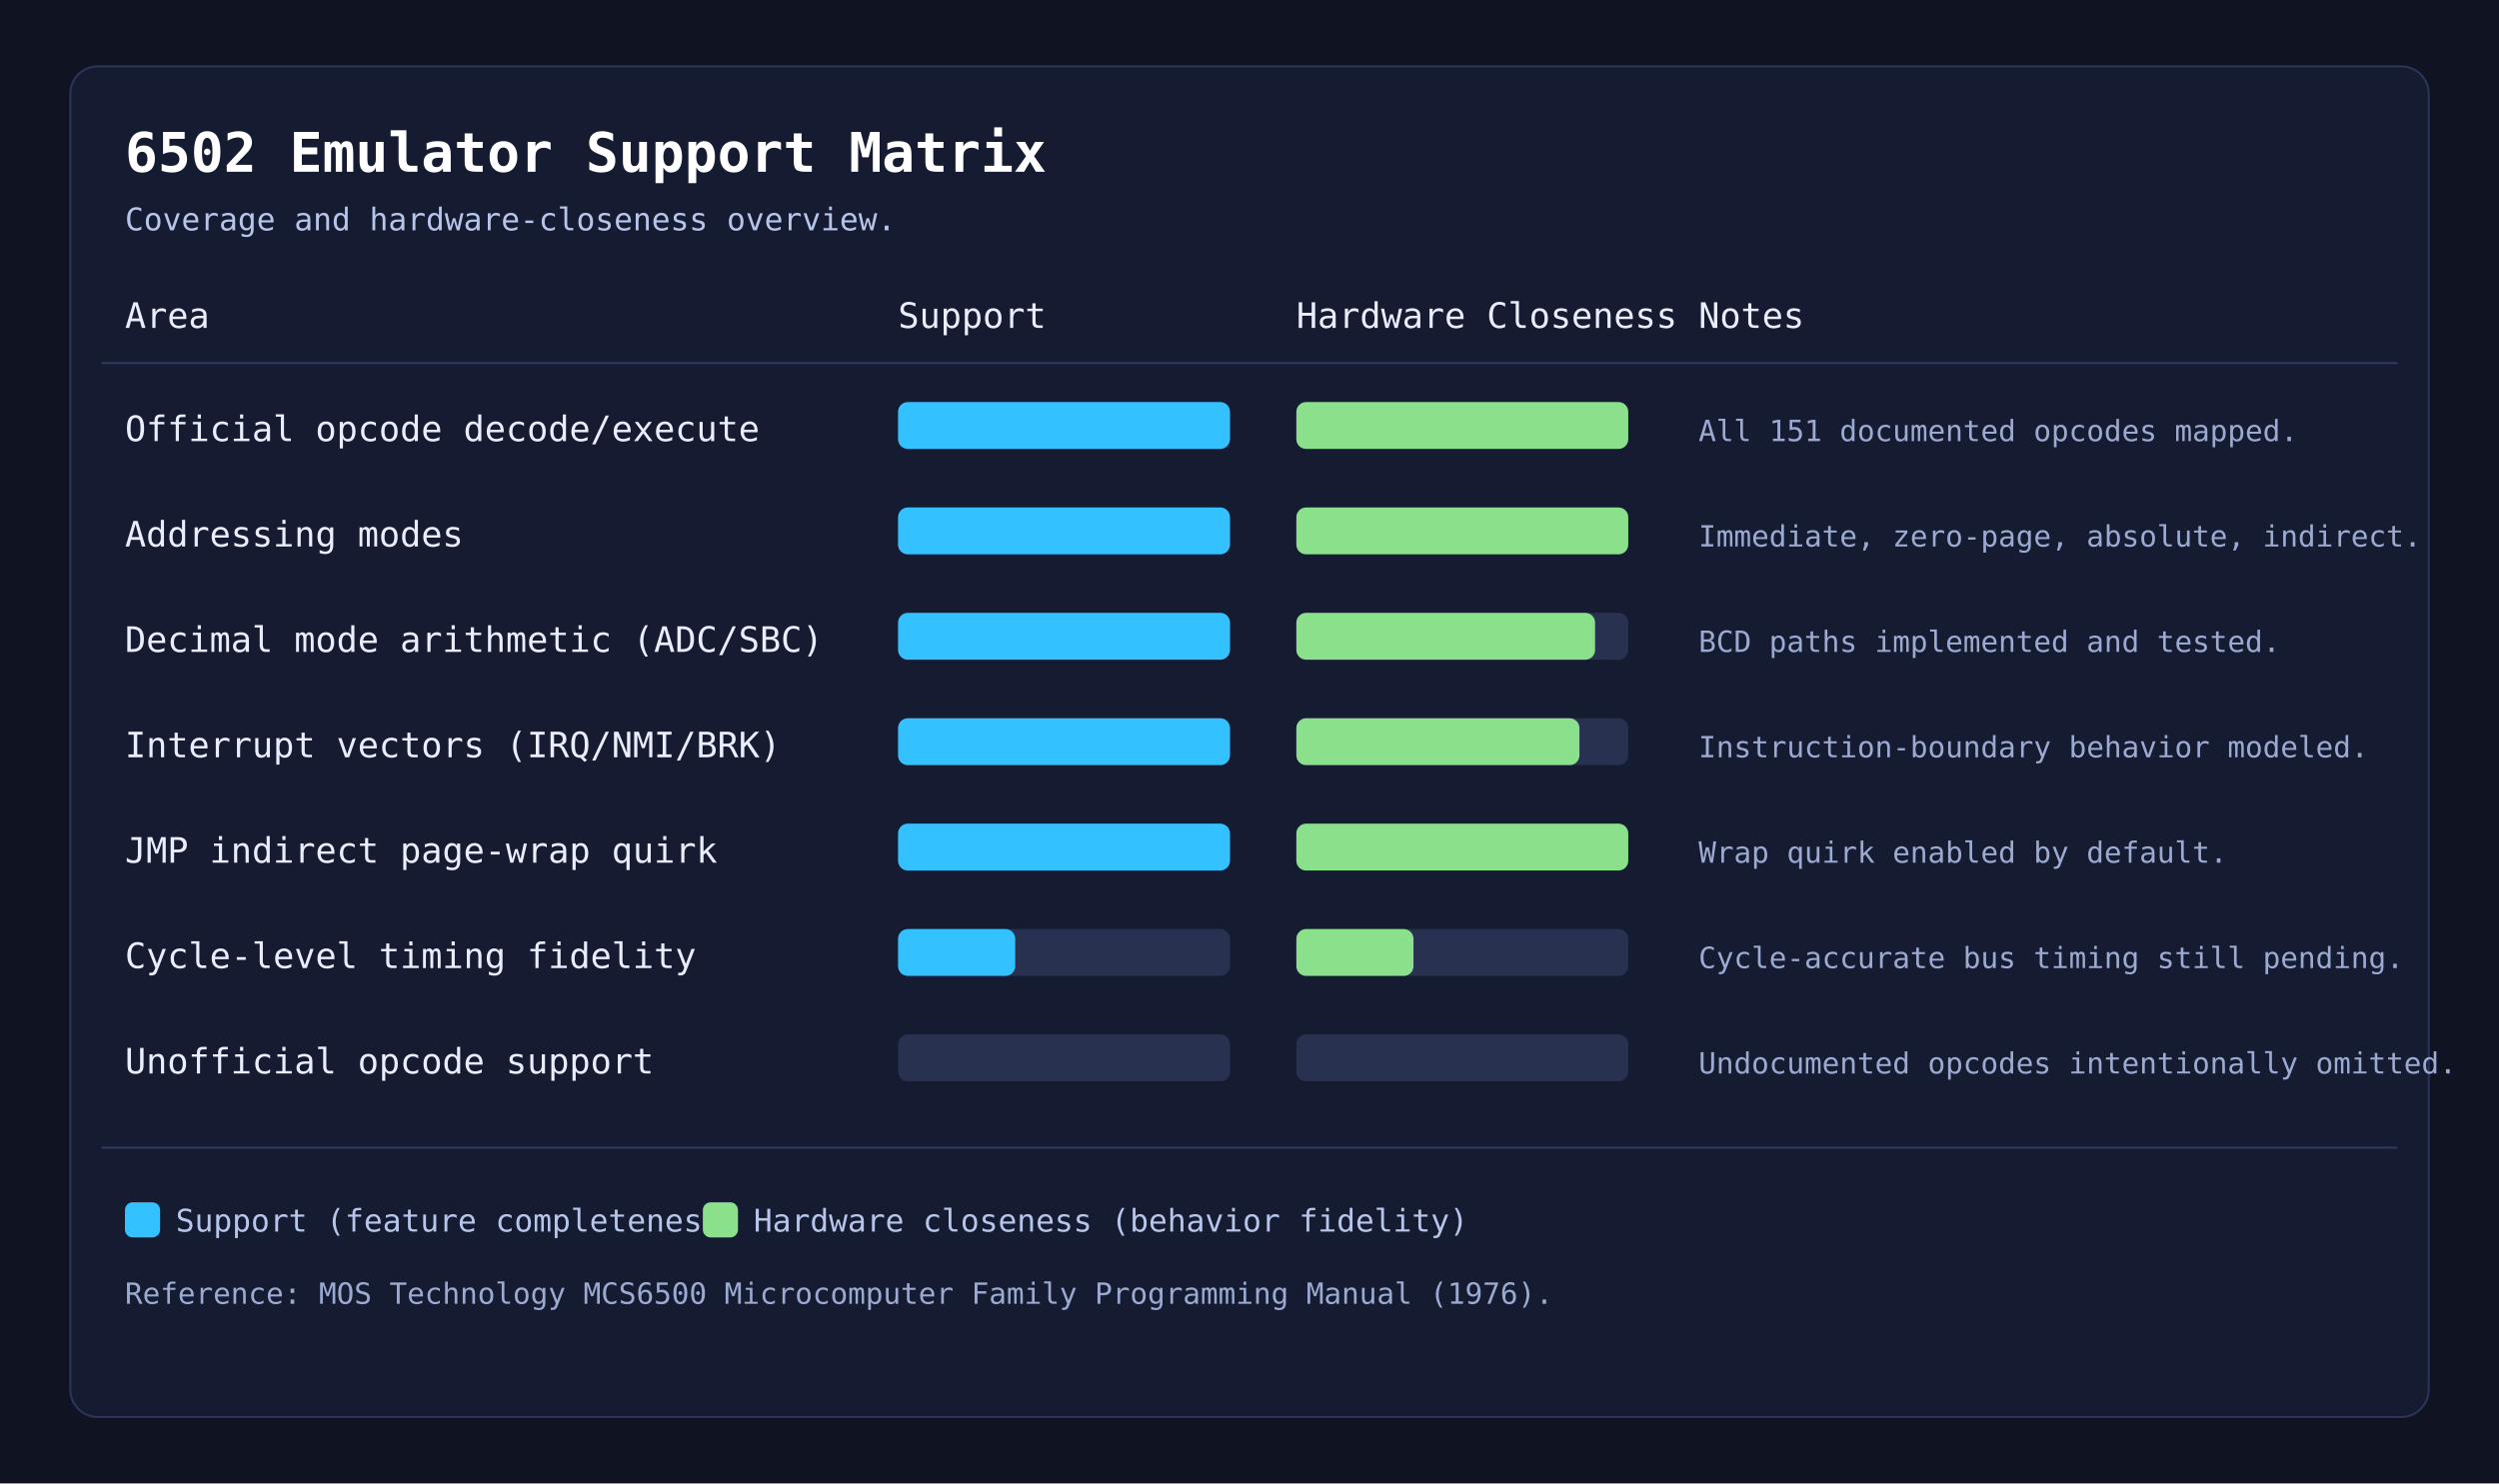
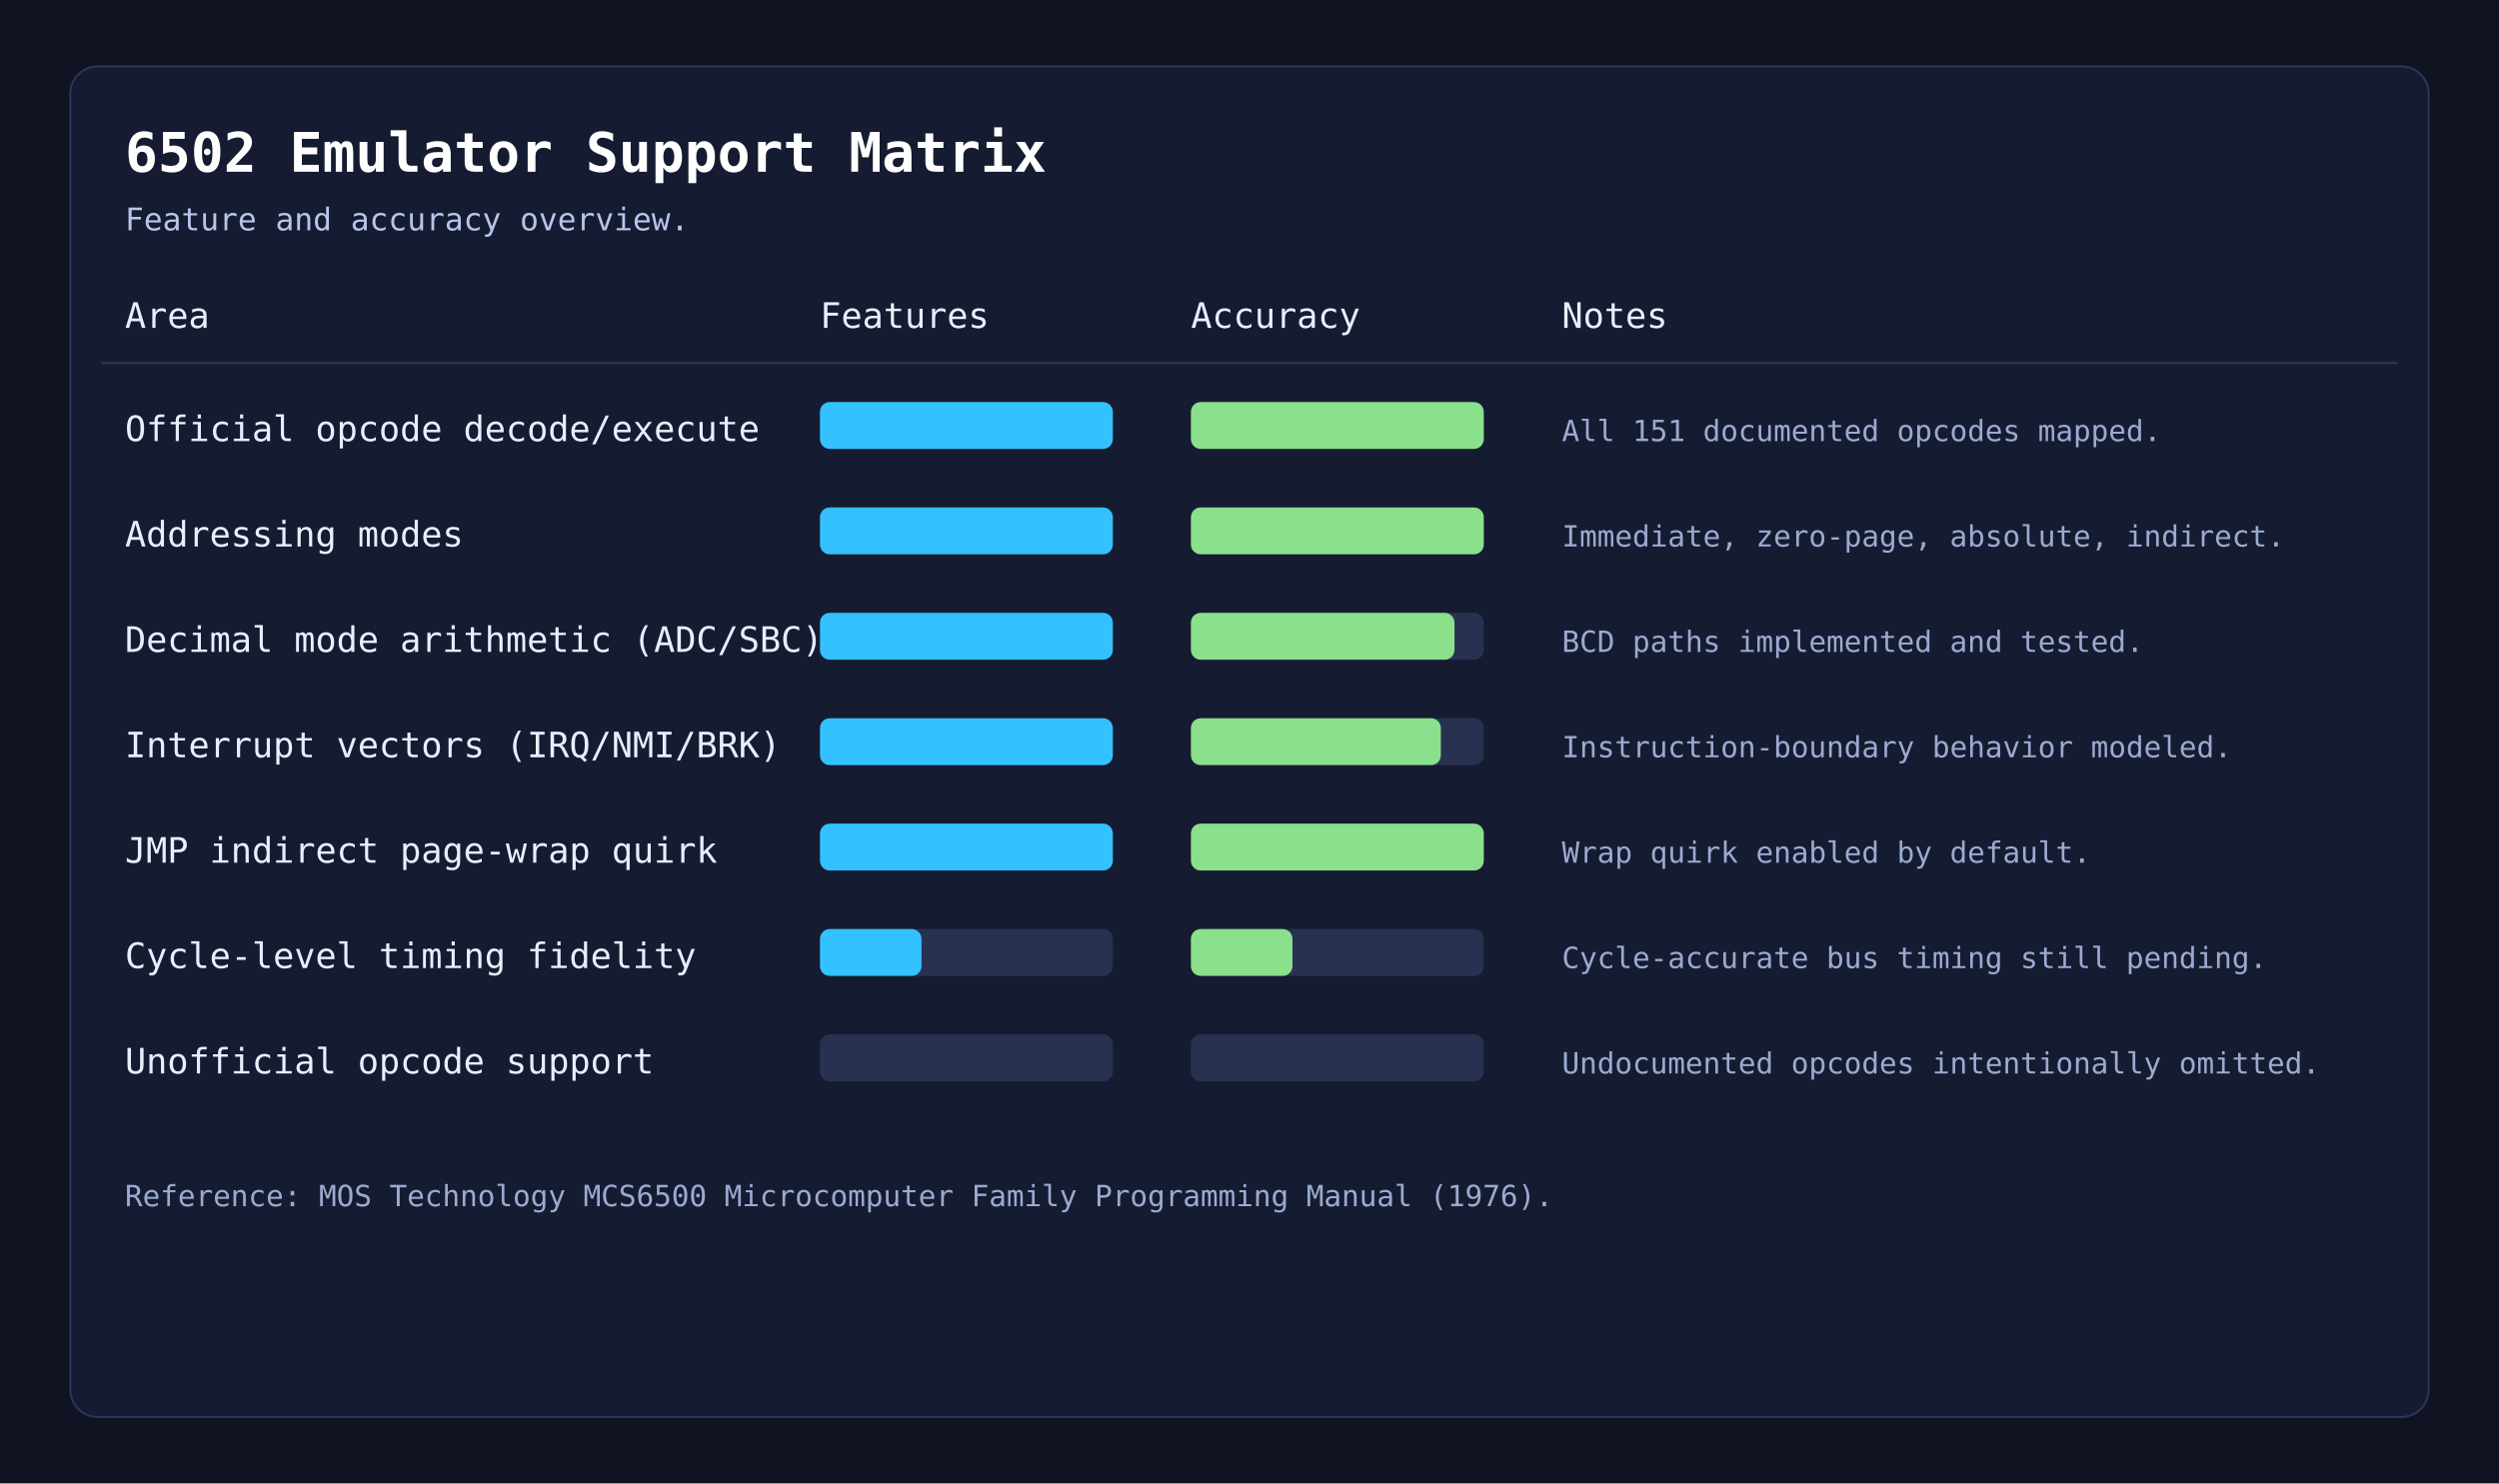
<svg xmlns="http://www.w3.org/2000/svg" width="1280" height="760" viewBox="0 0 1280 760" role="img" aria-labelledby="title desc">
  <defs>
    <style>
      @font-face {
        font-family: "Monaspace Krypton";
        src: url("../fonts/MonaspaceKrypton-Regular.otf") format("opentype");
      }
      .bg { fill: #0f1322; }
      .panel { fill: #151c31; stroke: #2c365a; stroke-width: 1; }
      .head { fill: #ffffff; font-family: "Monaspace Krypton", "SFMono-Regular", Consolas, monospace; font-size: 28px; font-weight: 700; }
      .sub { fill: #b8c5ea; font-family: "Monaspace Krypton", "SFMono-Regular", Consolas, monospace; font-size: 16px; }
      .text { fill: #e9eefc; font-family: "Monaspace Krypton", "SFMono-Regular", Consolas, monospace; font-size: 18px; }
      .muted { fill: #9caad1; font-family: "Monaspace Krypton", "SFMono-Regular", Consolas, monospace; font-size: 15px; }
      .bar-bg { fill: #283250; }
      .bar-support { fill: #33c1ff; }
      .bar-hw { fill: #8be08b; }
      .grid { stroke: #2f3b63; stroke-width: 1; }
    </style>
  </defs>
  <rect class="bg" x="0" y="0" width="1280" height="760" />
  <rect class="panel" x="36" y="34" width="1208" height="692" rx="14" />
  <text class="head" x="64" y="88">6502 Emulator Support Matrix</text>
-   <text class="sub" x="64" y="118">Coverage and hardware-closeness overview.</text>
+   <text class="sub" x="64" y="118">Feature and accuracy overview.</text>
  <text class="text" x="64" y="168">Area</text>
-   <text class="text" x="460" y="168">Support</text>
-   <text class="text" x="664" y="168">Hardware Closeness</text>
-   <text class="text" x="870" y="168">Notes</text>
+   <text class="text" x="420" y="168">Features</text>
+   <text class="text" x="610" y="168">Accuracy</text>
+   <text class="text" x="800" y="168">Notes</text>
  <line class="grid" x1="52" y1="186" x2="1228" y2="186" />
  <text class="text" x="64" y="226">Official opcode decode/execute</text>
-   <rect class="bar-bg" x="460" y="206" width="170" height="24" rx="5" />
-   <rect class="bar-support" x="460" y="206" width="170" height="24" rx="5" />
-   <rect class="bar-bg" x="664" y="206" width="170" height="24" rx="5" />
-   <rect class="bar-hw" x="664" y="206" width="170" height="24" rx="5" />
-   <text class="muted" x="870" y="226">All 151 documented opcodes mapped.</text>
+   <rect class="bar-bg" x="420" y="206" width="150" height="24" rx="5" />
+   <rect class="bar-support" x="420" y="206" width="150" height="24" rx="5" />
+   <rect class="bar-bg" x="610" y="206" width="150" height="24" rx="5" />
+   <rect class="bar-hw" x="610" y="206" width="150" height="24" rx="5" />
+   <text class="muted" x="800" y="226">All 151 documented opcodes mapped.</text>
  <text class="text" x="64" y="280">Addressing modes</text>
-   <rect class="bar-bg" x="460" y="260" width="170" height="24" rx="5" />
-   <rect class="bar-support" x="460" y="260" width="170" height="24" rx="5" />
-   <rect class="bar-bg" x="664" y="260" width="170" height="24" rx="5" />
-   <rect class="bar-hw" x="664" y="260" width="170" height="24" rx="5" />
-   <text class="muted" x="870" y="280">Immediate, zero-page, absolute, indirect.</text>
+   <rect class="bar-bg" x="420" y="260" width="150" height="24" rx="5" />
+   <rect class="bar-support" x="420" y="260" width="150" height="24" rx="5" />
+   <rect class="bar-bg" x="610" y="260" width="150" height="24" rx="5" />
+   <rect class="bar-hw" x="610" y="260" width="150" height="24" rx="5" />
+   <text class="muted" x="800" y="280">Immediate, zero-page, absolute, indirect.</text>
  <text class="text" x="64" y="334">Decimal mode arithmetic (ADC/SBC)</text>
-   <rect class="bar-bg" x="460" y="314" width="170" height="24" rx="5" />
-   <rect class="bar-support" x="460" y="314" width="170" height="24" rx="5" />
-   <rect class="bar-bg" x="664" y="314" width="170" height="24" rx="5" />
-   <rect class="bar-hw" x="664" y="314" width="153" height="24" rx="5" />
-   <text class="muted" x="870" y="334">BCD paths implemented and tested.</text>
+   <rect class="bar-bg" x="420" y="314" width="150" height="24" rx="5" />
+   <rect class="bar-support" x="420" y="314" width="150" height="24" rx="5" />
+   <rect class="bar-bg" x="610" y="314" width="150" height="24" rx="5" />
+   <rect class="bar-hw" x="610" y="314" width="135" height="24" rx="5" />
+   <text class="muted" x="800" y="334">BCD paths implemented and tested.</text>
  <text class="text" x="64" y="388">Interrupt vectors (IRQ/NMI/BRK)</text>
-   <rect class="bar-bg" x="460" y="368" width="170" height="24" rx="5" />
-   <rect class="bar-support" x="460" y="368" width="170" height="24" rx="5" />
-   <rect class="bar-bg" x="664" y="368" width="170" height="24" rx="5" />
-   <rect class="bar-hw" x="664" y="368" width="145" height="24" rx="5" />
-   <text class="muted" x="870" y="388">Instruction-boundary behavior modeled.</text>
+   <rect class="bar-bg" x="420" y="368" width="150" height="24" rx="5" />
+   <rect class="bar-support" x="420" y="368" width="150" height="24" rx="5" />
+   <rect class="bar-bg" x="610" y="368" width="150" height="24" rx="5" />
+   <rect class="bar-hw" x="610" y="368" width="128" height="24" rx="5" />
+   <text class="muted" x="800" y="388">Instruction-boundary behavior modeled.</text>
  <text class="text" x="64" y="442">JMP indirect page-wrap quirk</text>
-   <rect class="bar-bg" x="460" y="422" width="170" height="24" rx="5" />
-   <rect class="bar-support" x="460" y="422" width="170" height="24" rx="5" />
-   <rect class="bar-bg" x="664" y="422" width="170" height="24" rx="5" />
-   <rect class="bar-hw" x="664" y="422" width="170" height="24" rx="5" />
-   <text class="muted" x="870" y="442">Wrap quirk enabled by default.</text>
+   <rect class="bar-bg" x="420" y="422" width="150" height="24" rx="5" />
+   <rect class="bar-support" x="420" y="422" width="150" height="24" rx="5" />
+   <rect class="bar-bg" x="610" y="422" width="150" height="24" rx="5" />
+   <rect class="bar-hw" x="610" y="422" width="150" height="24" rx="5" />
+   <text class="muted" x="800" y="442">Wrap quirk enabled by default.</text>
  <text class="text" x="64" y="496">Cycle-level timing fidelity</text>
-   <rect class="bar-bg" x="460" y="476" width="170" height="24" rx="5" />
-   <rect class="bar-support" x="460" y="476" width="60" height="24" rx="5" />
-   <rect class="bar-bg" x="664" y="476" width="170" height="24" rx="5" />
-   <rect class="bar-hw" x="664" y="476" width="60" height="24" rx="5" />
-   <text class="muted" x="870" y="496">Cycle-accurate bus timing still pending.</text>
+   <rect class="bar-bg" x="420" y="476" width="150" height="24" rx="5" />
+   <rect class="bar-support" x="420" y="476" width="52" height="24" rx="5" />
+   <rect class="bar-bg" x="610" y="476" width="150" height="24" rx="5" />
+   <rect class="bar-hw" x="610" y="476" width="52" height="24" rx="5" />
+   <text class="muted" x="800" y="496">Cycle-accurate bus timing still pending.</text>
  <text class="text" x="64" y="550">Unofficial opcode support</text>
-   <rect class="bar-bg" x="460" y="530" width="170" height="24" rx="5" />
-   <rect class="bar-bg" x="664" y="530" width="170" height="24" rx="5" />
-   <text class="muted" x="870" y="550">Undocumented opcodes intentionally omitted.</text>
-   <line class="grid" x1="52" y1="588" x2="1228" y2="588" />
-   <rect class="bar-support" x="64" y="616" width="18" height="18" rx="4" />
-   <text class="sub" x="90" y="631">Support (feature completeness)</text>
-   <rect class="bar-hw" x="360" y="616" width="18" height="18" rx="4" />
-   <text class="sub" x="386" y="631">Hardware closeness (behavior fidelity)</text>
-   <text class="muted" x="64" y="668">Reference: MOS Technology MCS6500 Microcomputer Family Programming Manual (1976).</text>
+   <rect class="bar-bg" x="420" y="530" width="150" height="24" rx="5" />
+   <rect class="bar-bg" x="610" y="530" width="150" height="24" rx="5" />
+   <text class="muted" x="800" y="550">Undocumented opcodes intentionally omitted.</text>
+   <text class="muted" x="64" y="618">Reference: MOS Technology MCS6500 Microcomputer Family Programming Manual (1976).</text>
</svg>
